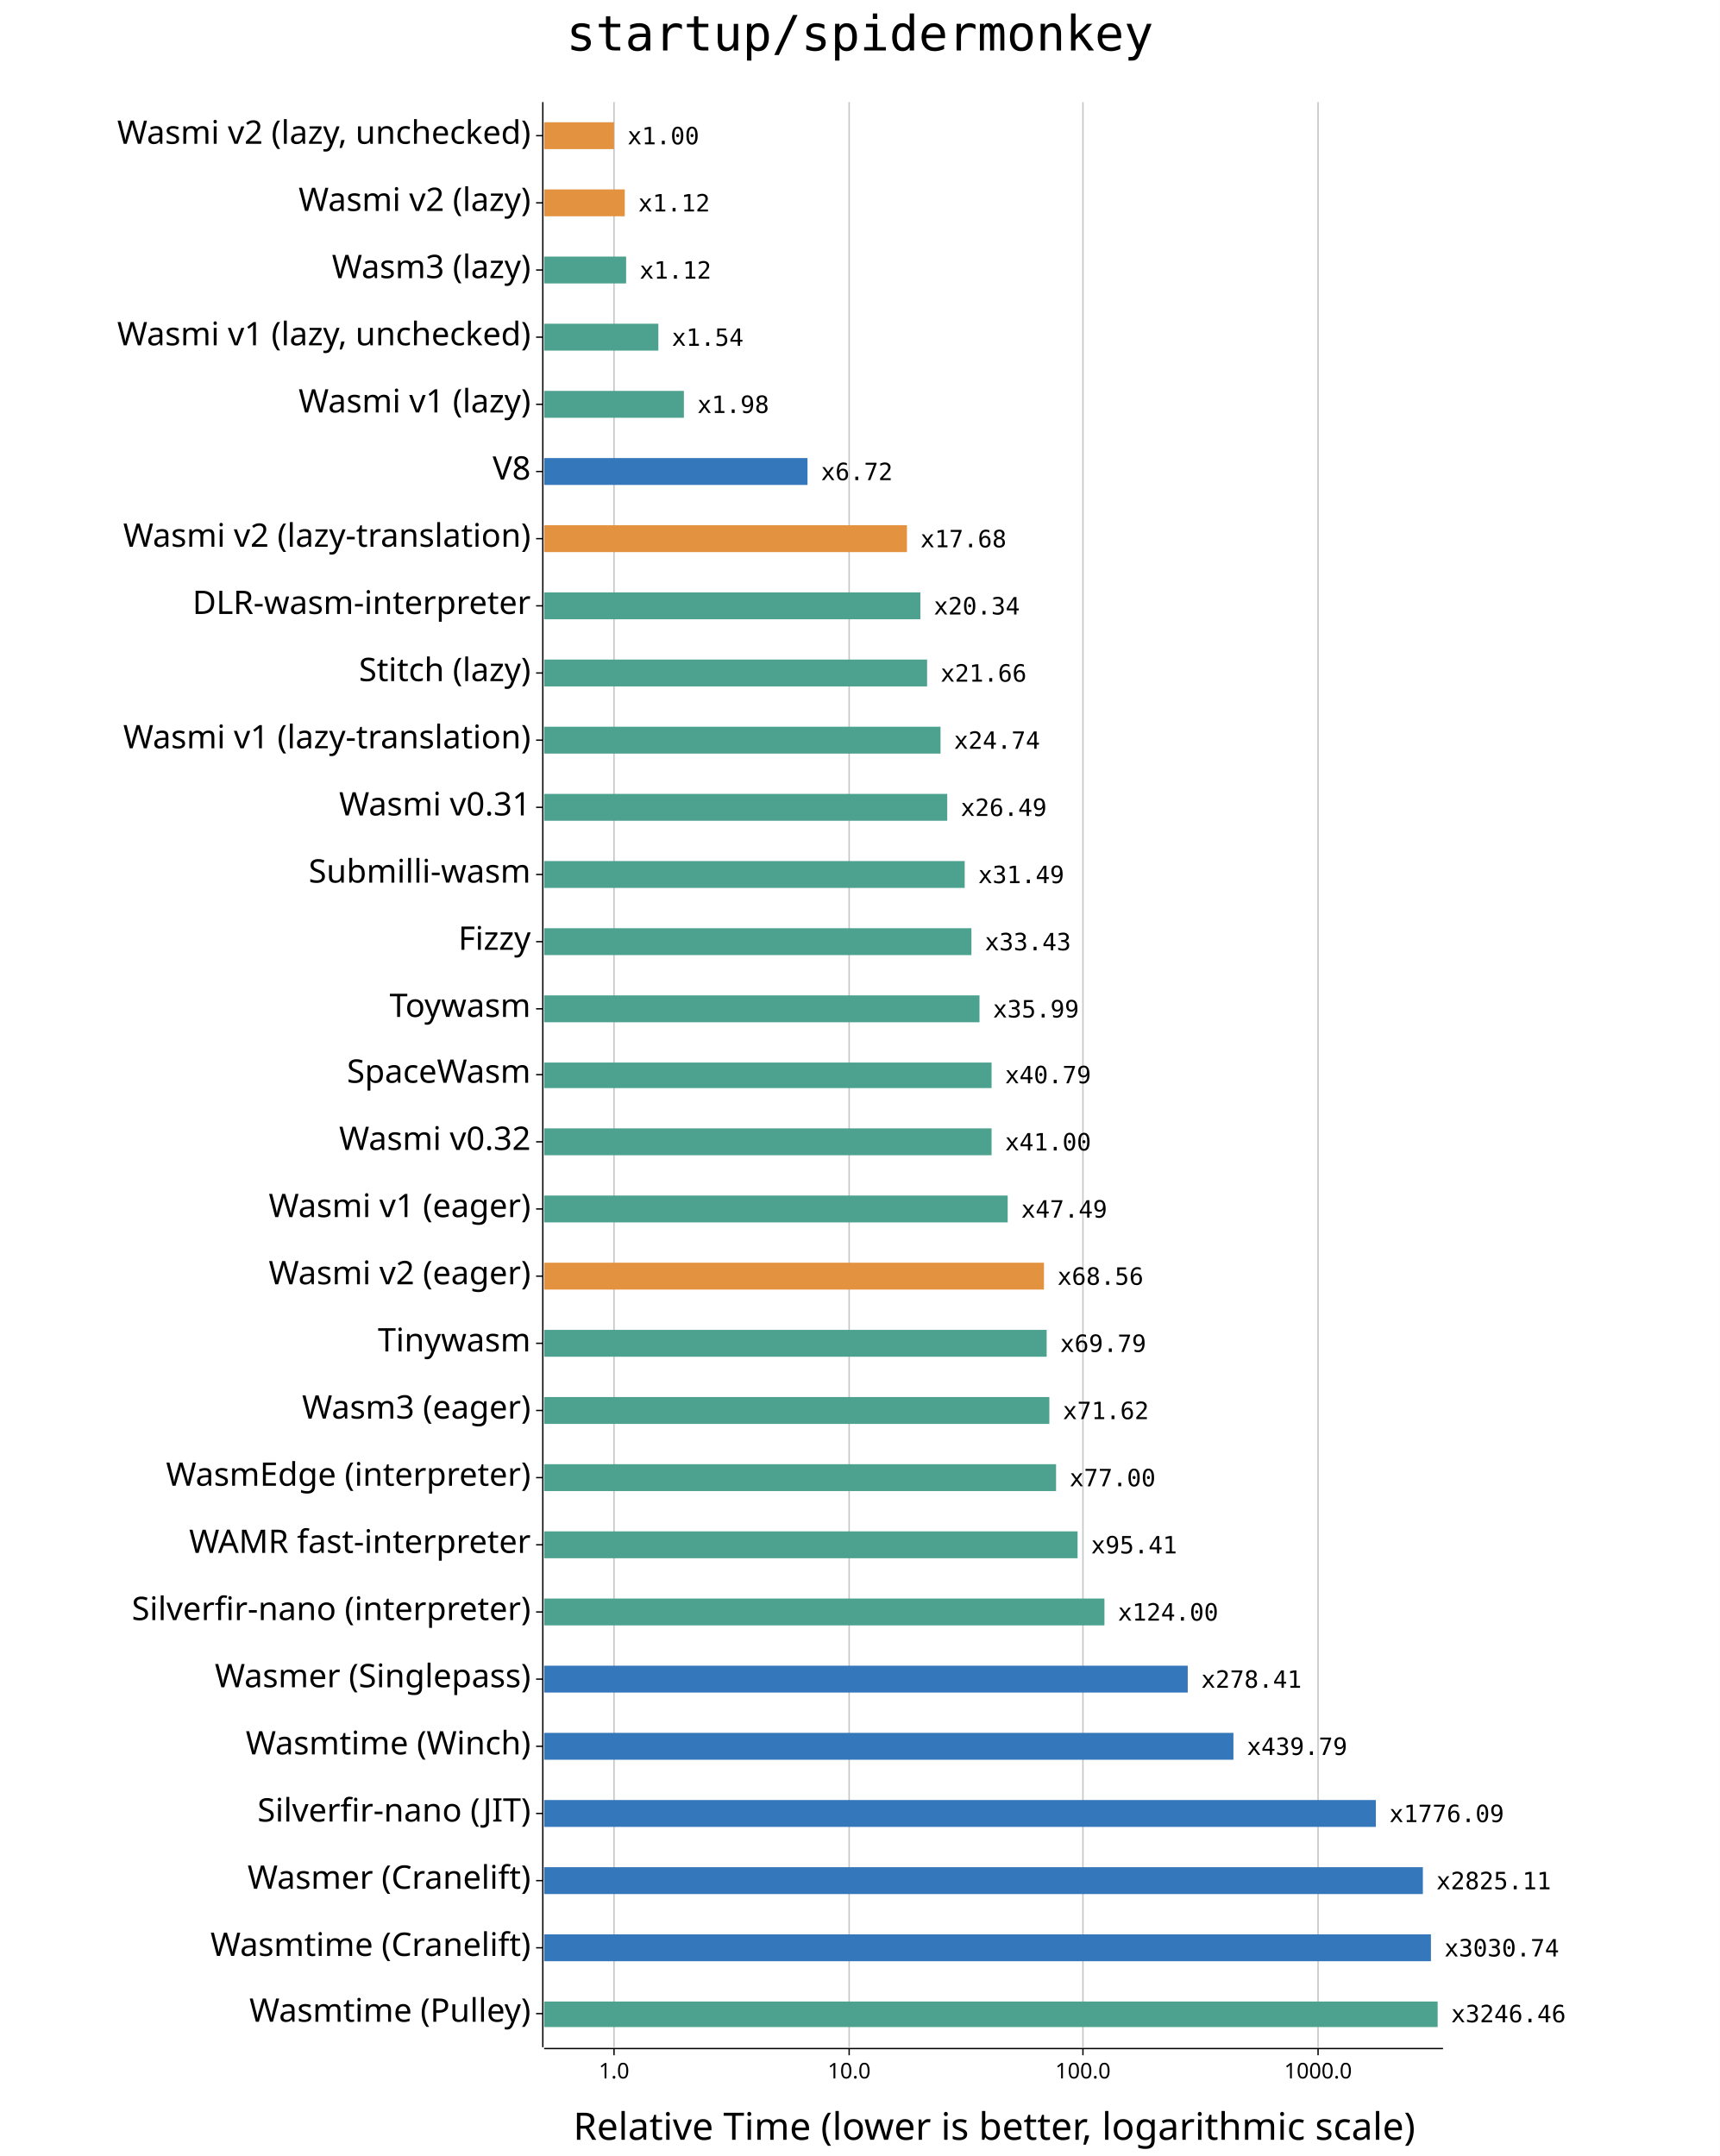
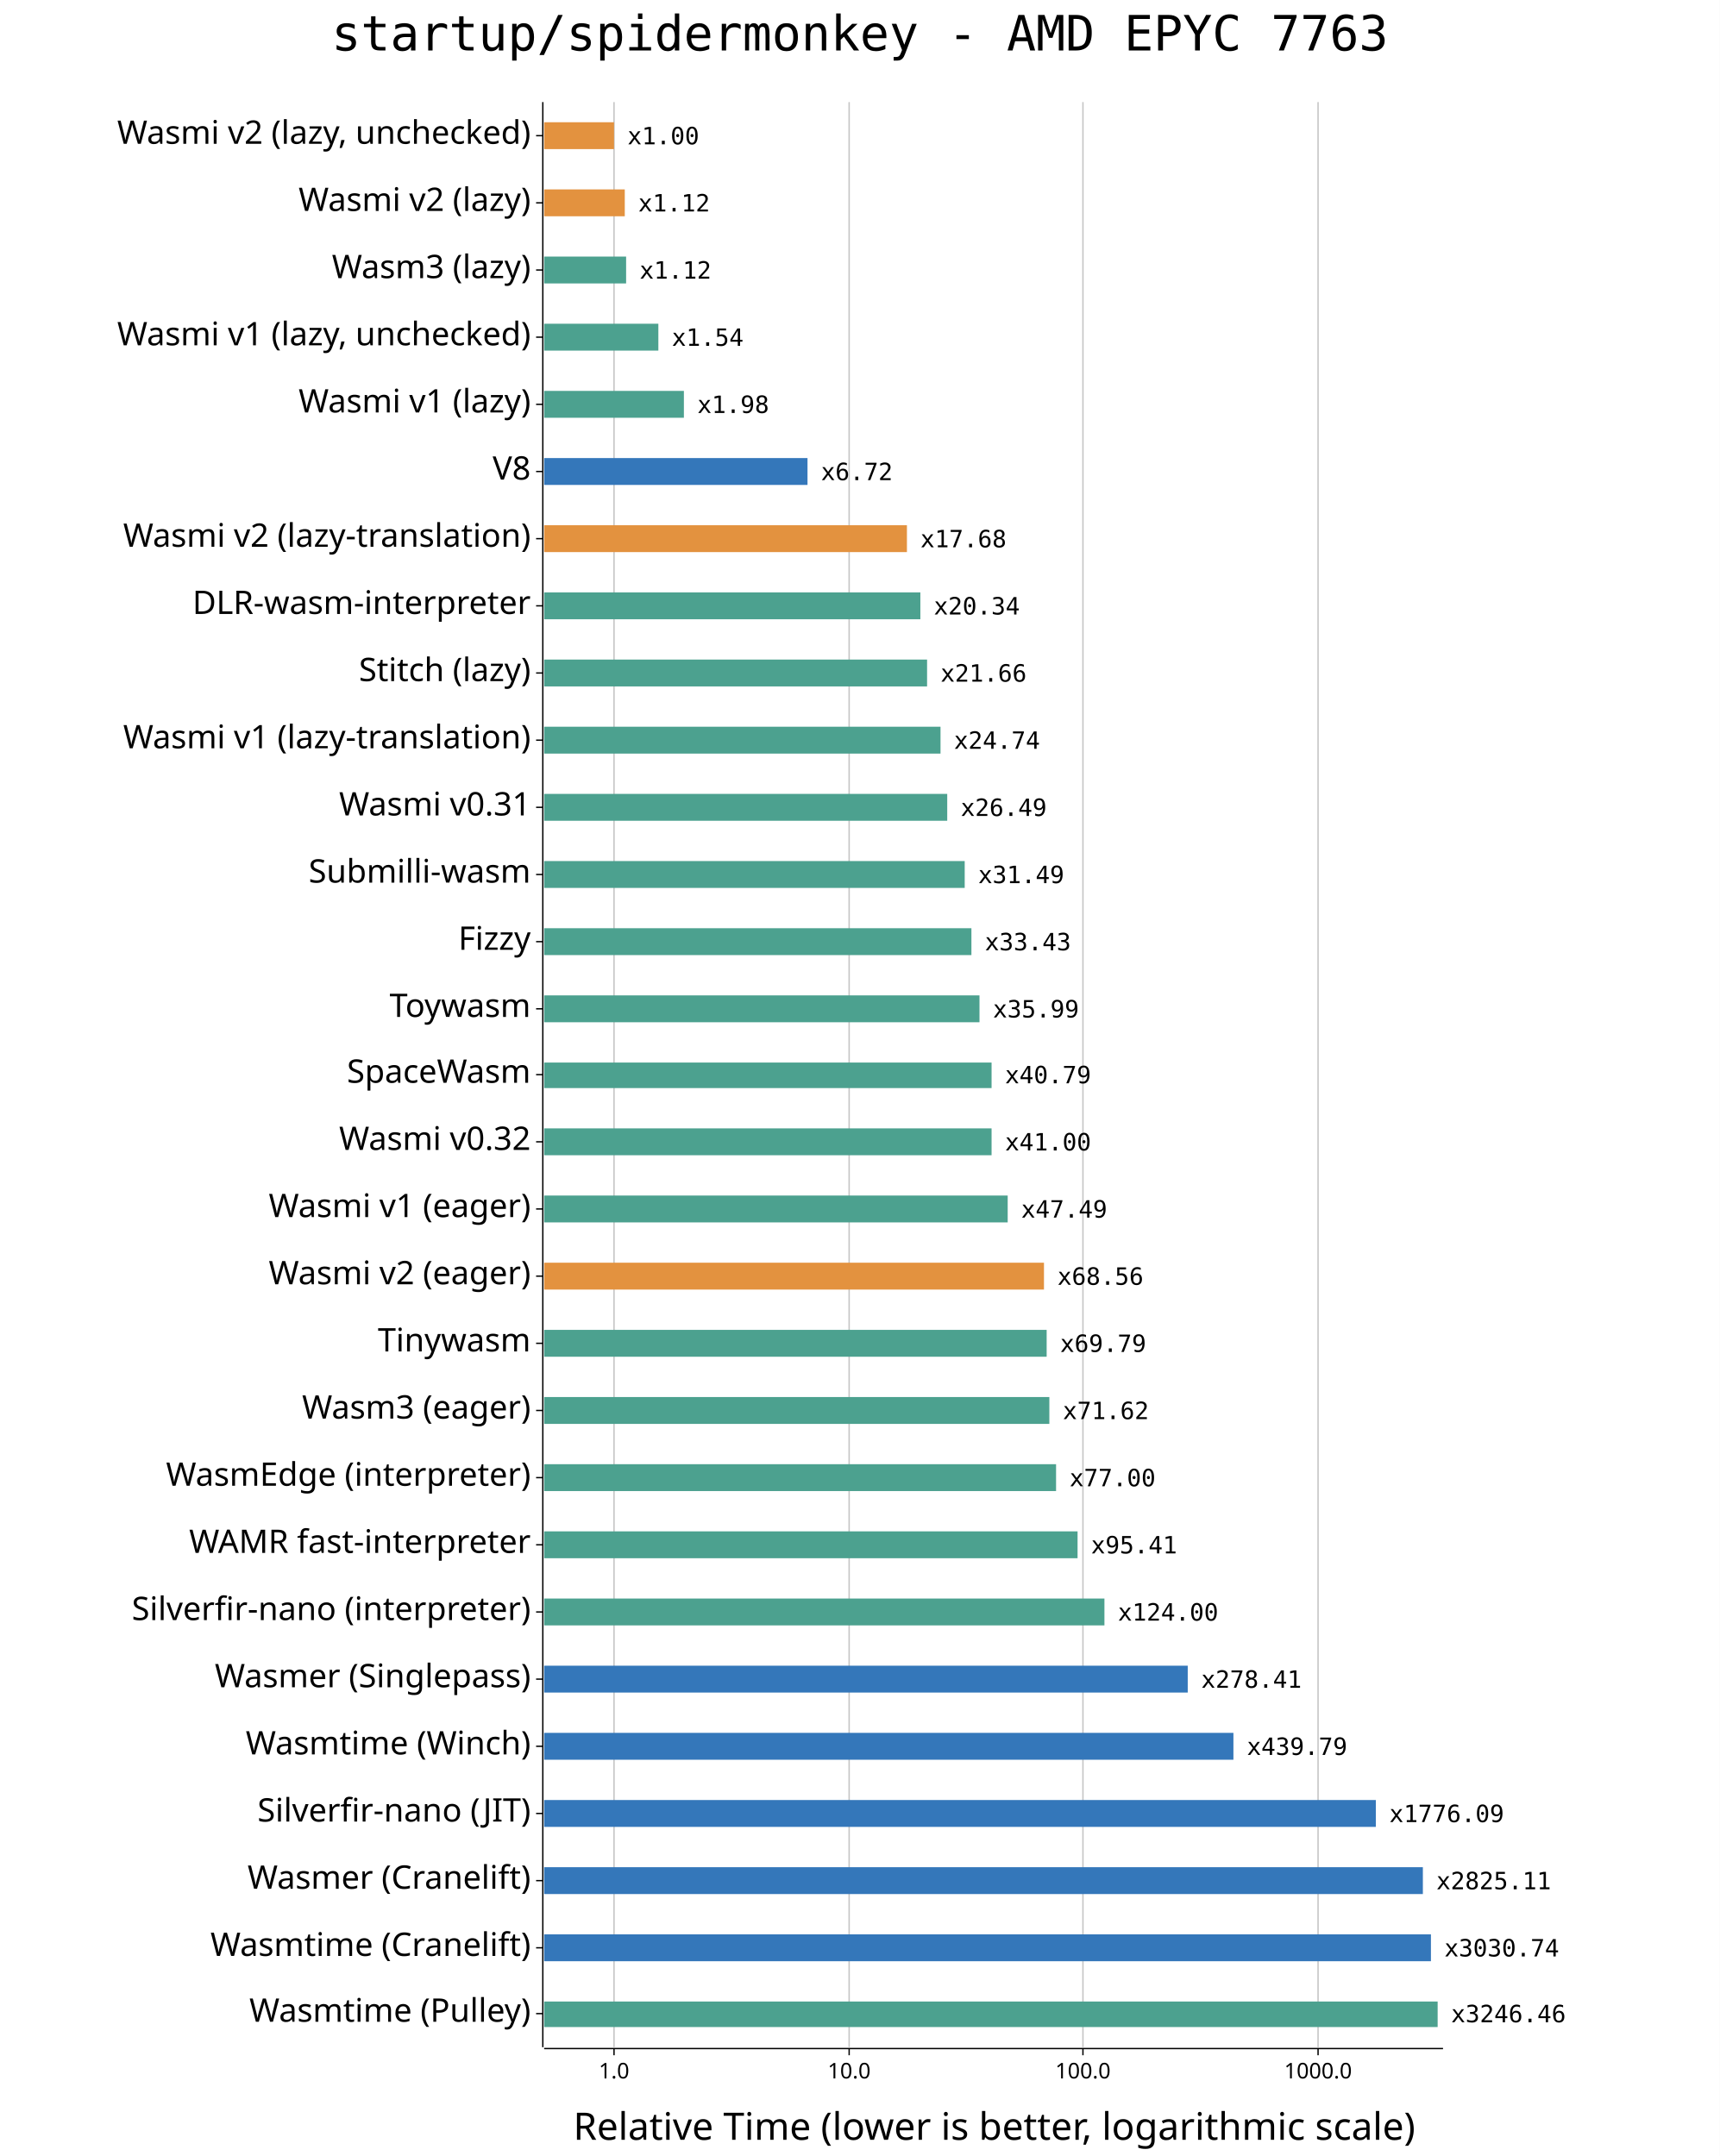
<svg xmlns="http://www.w3.org/2000/svg" width="1280" height="1605" viewBox="0 0 1280 1605">
  <rect x="0" y="0" width="1280" height="1605" opacity="1" fill="#FFFFFF" stroke="none" />
  <text x="640" y="10" dy="0.76em" text-anchor="middle" font-family="monospace" font-size="36.29" opacity="1" fill="#000000">
- startup/spidermonkey
+ startup/spidermonkey - AMD EPYC 7763
</text>
  <line opacity="0.1" stroke="#000000" stroke-width="1" x1="457" y1="1524" x2="457" y2="76" />
  <line opacity="0.1" stroke="#000000" stroke-width="1" x1="632" y1="1524" x2="632" y2="76" />
  <line opacity="0.1" stroke="#000000" stroke-width="1" x1="806" y1="1524" x2="806" y2="76" />
  <line opacity="0.1" stroke="#000000" stroke-width="1" x1="981" y1="1524" x2="981" y2="76" />
  <text x="5" y="800" dy="0.76em" text-anchor="middle" font-family="sans-serif" font-size="28.226" opacity="1" fill="#000000" transform="rotate(270, 5, 800)">

</text>
  <text x="740" y="1600" dy="-0.5ex" text-anchor="middle" font-family="sans-serif" font-size="28.226" opacity="1" fill="#000000">
Relative Time (lower is better, logarithmic scale)
</text>
  <line opacity="0.15" stroke="#000000" stroke-width="1" x1="457" y1="1524" x2="457" y2="76" />
  <line opacity="0.15" stroke="#000000" stroke-width="1" x1="632" y1="1524" x2="632" y2="76" />
  <line opacity="0.15" stroke="#000000" stroke-width="1" x1="806" y1="1524" x2="806" y2="76" />
  <line opacity="0.15" stroke="#000000" stroke-width="1" x1="981" y1="1524" x2="981" y2="76" />
  <polyline fill="none" opacity="1" stroke="#000000" stroke-width="1" points="404,76 404,1524 " />
  <text x="395" y="1499" dy="0.5ex" text-anchor="end" font-family="sans-serif" font-size="24.194" opacity="1" fill="#000000">
Wasmtime (Pulley)
</text>
  <polyline fill="none" opacity="1" stroke="#000000" stroke-width="1" points="399,1499 404,1499 " />
  <text x="395" y="1450" dy="0.5ex" text-anchor="end" font-family="sans-serif" font-size="24.194" opacity="1" fill="#000000">
Wasmtime (Cranelift)
</text>
  <polyline fill="none" opacity="1" stroke="#000000" stroke-width="1" points="399,1450 404,1450 " />
  <text x="395" y="1400" dy="0.5ex" text-anchor="end" font-family="sans-serif" font-size="24.194" opacity="1" fill="#000000">
Wasmer (Cranelift)
</text>
  <polyline fill="none" opacity="1" stroke="#000000" stroke-width="1" points="399,1400 404,1400 " />
  <text x="395" y="1350" dy="0.5ex" text-anchor="end" font-family="sans-serif" font-size="24.194" opacity="1" fill="#000000">
Silverfir-nano (JIT)
</text>
  <polyline fill="none" opacity="1" stroke="#000000" stroke-width="1" points="399,1350 404,1350 " />
  <text x="395" y="1300" dy="0.5ex" text-anchor="end" font-family="sans-serif" font-size="24.194" opacity="1" fill="#000000">
Wasmtime (Winch)
</text>
  <polyline fill="none" opacity="1" stroke="#000000" stroke-width="1" points="399,1300 404,1300 " />
  <text x="395" y="1250" dy="0.5ex" text-anchor="end" font-family="sans-serif" font-size="24.194" opacity="1" fill="#000000">
Wasmer (Singlepass)
</text>
  <polyline fill="none" opacity="1" stroke="#000000" stroke-width="1" points="399,1250 404,1250 " />
  <text x="395" y="1200" dy="0.5ex" text-anchor="end" font-family="sans-serif" font-size="24.194" opacity="1" fill="#000000">
Silverfir-nano (interpreter)
</text>
  <polyline fill="none" opacity="1" stroke="#000000" stroke-width="1" points="399,1200 404,1200 " />
  <text x="395" y="1150" dy="0.5ex" text-anchor="end" font-family="sans-serif" font-size="24.194" opacity="1" fill="#000000">
WAMR fast-interpreter
</text>
  <polyline fill="none" opacity="1" stroke="#000000" stroke-width="1" points="399,1150 404,1150 " />
  <text x="395" y="1100" dy="0.5ex" text-anchor="end" font-family="sans-serif" font-size="24.194" opacity="1" fill="#000000">
WasmEdge (interpreter)
</text>
  <polyline fill="none" opacity="1" stroke="#000000" stroke-width="1" points="399,1100 404,1100 " />
  <text x="395" y="1050" dy="0.5ex" text-anchor="end" font-family="sans-serif" font-size="24.194" opacity="1" fill="#000000">
Wasm3 (eager)
</text>
  <polyline fill="none" opacity="1" stroke="#000000" stroke-width="1" points="399,1050 404,1050 " />
  <text x="395" y="1000" dy="0.5ex" text-anchor="end" font-family="sans-serif" font-size="24.194" opacity="1" fill="#000000">
Tinywasm
</text>
  <polyline fill="none" opacity="1" stroke="#000000" stroke-width="1" points="399,1000 404,1000 " />
  <text x="395" y="950" dy="0.5ex" text-anchor="end" font-family="sans-serif" font-size="24.194" opacity="1" fill="#000000">
Wasmi v2 (eager)
</text>
  <polyline fill="none" opacity="1" stroke="#000000" stroke-width="1" points="399,950 404,950 " />
  <text x="395" y="900" dy="0.5ex" text-anchor="end" font-family="sans-serif" font-size="24.194" opacity="1" fill="#000000">
Wasmi v1 (eager)
</text>
  <polyline fill="none" opacity="1" stroke="#000000" stroke-width="1" points="399,900 404,900 " />
  <text x="395" y="850" dy="0.5ex" text-anchor="end" font-family="sans-serif" font-size="24.194" opacity="1" fill="#000000">
Wasmi v0.32
</text>
  <polyline fill="none" opacity="1" stroke="#000000" stroke-width="1" points="399,850 404,850 " />
  <text x="395" y="800" dy="0.5ex" text-anchor="end" font-family="sans-serif" font-size="24.194" opacity="1" fill="#000000">
SpaceWasm
</text>
  <polyline fill="none" opacity="1" stroke="#000000" stroke-width="1" points="399,800 404,800 " />
  <text x="395" y="751" dy="0.5ex" text-anchor="end" font-family="sans-serif" font-size="24.194" opacity="1" fill="#000000">
Toywasm
</text>
  <polyline fill="none" opacity="1" stroke="#000000" stroke-width="1" points="399,751 404,751 " />
  <text x="395" y="701" dy="0.5ex" text-anchor="end" font-family="sans-serif" font-size="24.194" opacity="1" fill="#000000">
Fizzy
</text>
  <polyline fill="none" opacity="1" stroke="#000000" stroke-width="1" points="399,701 404,701 " />
  <text x="395" y="651" dy="0.5ex" text-anchor="end" font-family="sans-serif" font-size="24.194" opacity="1" fill="#000000">
Submilli-wasm
</text>
  <polyline fill="none" opacity="1" stroke="#000000" stroke-width="1" points="399,651 404,651 " />
  <text x="395" y="601" dy="0.5ex" text-anchor="end" font-family="sans-serif" font-size="24.194" opacity="1" fill="#000000">
Wasmi v0.31
</text>
  <polyline fill="none" opacity="1" stroke="#000000" stroke-width="1" points="399,601 404,601 " />
  <text x="395" y="551" dy="0.5ex" text-anchor="end" font-family="sans-serif" font-size="24.194" opacity="1" fill="#000000">
Wasmi v1 (lazy-translation)
</text>
  <polyline fill="none" opacity="1" stroke="#000000" stroke-width="1" points="399,551 404,551 " />
  <text x="395" y="501" dy="0.5ex" text-anchor="end" font-family="sans-serif" font-size="24.194" opacity="1" fill="#000000">
Stitch (lazy)
</text>
  <polyline fill="none" opacity="1" stroke="#000000" stroke-width="1" points="399,501 404,501 " />
  <text x="395" y="451" dy="0.5ex" text-anchor="end" font-family="sans-serif" font-size="24.194" opacity="1" fill="#000000">
DLR-wasm-interpreter
</text>
  <polyline fill="none" opacity="1" stroke="#000000" stroke-width="1" points="399,451 404,451 " />
  <text x="395" y="401" dy="0.5ex" text-anchor="end" font-family="sans-serif" font-size="24.194" opacity="1" fill="#000000">
Wasmi v2 (lazy-translation)
</text>
  <polyline fill="none" opacity="1" stroke="#000000" stroke-width="1" points="399,401 404,401 " />
  <text x="395" y="351" dy="0.5ex" text-anchor="end" font-family="sans-serif" font-size="24.194" opacity="1" fill="#000000">
V8
</text>
  <polyline fill="none" opacity="1" stroke="#000000" stroke-width="1" points="399,351 404,351 " />
  <text x="395" y="301" dy="0.5ex" text-anchor="end" font-family="sans-serif" font-size="24.194" opacity="1" fill="#000000">
Wasmi v1 (lazy)
</text>
  <polyline fill="none" opacity="1" stroke="#000000" stroke-width="1" points="399,301 404,301 " />
  <text x="395" y="251" dy="0.5ex" text-anchor="end" font-family="sans-serif" font-size="24.194" opacity="1" fill="#000000">
Wasmi v1 (lazy, unchecked)
</text>
  <polyline fill="none" opacity="1" stroke="#000000" stroke-width="1" points="399,251 404,251 " />
  <text x="395" y="201" dy="0.5ex" text-anchor="end" font-family="sans-serif" font-size="24.194" opacity="1" fill="#000000">
Wasm3 (lazy)
</text>
  <polyline fill="none" opacity="1" stroke="#000000" stroke-width="1" points="399,201 404,201 " />
  <text x="395" y="151" dy="0.5ex" text-anchor="end" font-family="sans-serif" font-size="24.194" opacity="1" fill="#000000">
Wasmi v2 (lazy)
</text>
  <polyline fill="none" opacity="1" stroke="#000000" stroke-width="1" points="399,151 404,151 " />
  <text x="395" y="101" dy="0.5ex" text-anchor="end" font-family="sans-serif" font-size="24.194" opacity="1" fill="#000000">
Wasmi v2 (lazy, unchecked)
</text>
  <polyline fill="none" opacity="1" stroke="#000000" stroke-width="1" points="399,101 404,101 " />
  <polyline fill="none" opacity="1" stroke="#000000" stroke-width="1" points="405,1525 1074,1525 " />
  <text x="457" y="1535" dy="0.76em" text-anchor="middle" font-family="sans-serif" font-size="16.129" opacity="1" fill="#000000">
1.0
</text>
  <polyline fill="none" opacity="1" stroke="#000000" stroke-width="1" points="457,1525 457,1530 " />
  <text x="632" y="1535" dy="0.76em" text-anchor="middle" font-family="sans-serif" font-size="16.129" opacity="1" fill="#000000">
10.0
</text>
  <polyline fill="none" opacity="1" stroke="#000000" stroke-width="1" points="632,1525 632,1530 " />
  <text x="806" y="1535" dy="0.76em" text-anchor="middle" font-family="sans-serif" font-size="16.129" opacity="1" fill="#000000">
100.0
</text>
  <polyline fill="none" opacity="1" stroke="#000000" stroke-width="1" points="806,1525 806,1530 " />
  <text x="981" y="1535" dy="0.76em" text-anchor="middle" font-family="sans-serif" font-size="16.129" opacity="1" fill="#000000">
1000.0
</text>
  <polyline fill="none" opacity="1" stroke="#000000" stroke-width="1" points="981,1525 981,1530 " />
+   <rect x="405" y="1390" width="654" height="20" opacity="1" fill="#3477BA" stroke="none" />
+   <rect x="405" y="141" width="60" height="20" opacity="1" fill="#E3923F" stroke="none" />
+   <rect x="405" y="940" width="372" height="20" opacity="1" fill="#E3923F" stroke="none" />
+   <rect x="405" y="741" width="324" height="20" opacity="1" fill="#4CA18F" stroke="none" />
+   <rect x="405" y="341" width="196" height="20" opacity="1" fill="#3477BA" stroke="none" />
+   <rect x="405" y="241" width="85" height="20" opacity="1" fill="#4CA18F" stroke="none" />
+   <rect x="405" y="191" width="61" height="20" opacity="1" fill="#4CA18F" stroke="none" />
+   <rect x="405" y="491" width="285" height="20" opacity="1" fill="#4CA18F" stroke="none" />
+   <rect x="405" y="1140" width="397" height="20" opacity="1" fill="#4CA18F" stroke="none" />
+   <rect x="405" y="391" width="270" height="20" opacity="1" fill="#E3923F" stroke="none" />
  <rect x="405" y="591" width="300" height="20" opacity="1" fill="#4CA18F" stroke="none" />
+   <rect x="405" y="1490" width="665" height="19" opacity="1" fill="#4CA18F" stroke="none" />
+   <rect x="405" y="441" width="280" height="20" opacity="1" fill="#4CA18F" stroke="none" />
+   <rect x="405" y="691" width="318" height="20" opacity="1" fill="#4CA18F" stroke="none" />
+   <rect x="405" y="1440" width="660" height="20" opacity="1" fill="#3477BA" stroke="none" />
+   <rect x="405" y="641" width="313" height="20" opacity="1" fill="#4CA18F" stroke="none" />
+   <rect x="405" y="91" width="52" height="20" opacity="1" fill="#E3923F" stroke="none" />
+   <rect x="405" y="1040" width="376" height="20" opacity="1" fill="#4CA18F" stroke="none" />
+   <rect x="405" y="890" width="345" height="20" opacity="1" fill="#4CA18F" stroke="none" />
+   <rect x="405" y="541" width="295" height="20" opacity="1" fill="#4CA18F" stroke="none" />
+   <rect x="405" y="791" width="333" height="19" opacity="1" fill="#4CA18F" stroke="none" />
+   <rect x="405" y="1290" width="513" height="20" opacity="1" fill="#3477BA" stroke="none" />
+   <rect x="405" y="291" width="104" height="20" opacity="1" fill="#4CA18F" stroke="none" />
+   <rect x="405" y="840" width="333" height="20" opacity="1" fill="#4CA18F" stroke="none" />
+   <rect x="405" y="990" width="374" height="20" opacity="1" fill="#4CA18F" stroke="none" />
  <rect x="405" y="1340" width="619" height="20" opacity="1" fill="#3477BA" stroke="none" />
+   <rect x="405" y="1190" width="417" height="20" opacity="1" fill="#4CA18F" stroke="none" />
  <rect x="405" y="1090" width="381" height="20" opacity="1" fill="#4CA18F" stroke="none" />
-   <rect x="405" y="1290" width="513" height="20" opacity="1" fill="#3477BA" stroke="none" />
-   <rect x="405" y="990" width="374" height="20" opacity="1" fill="#4CA18F" stroke="none" />
-   <rect x="405" y="840" width="333" height="20" opacity="1" fill="#4CA18F" stroke="none" />
-   <rect x="405" y="191" width="61" height="20" opacity="1" fill="#4CA18F" stroke="none" />
-   <rect x="405" y="141" width="60" height="20" opacity="1" fill="#E3923F" stroke="none" />
-   <rect x="405" y="291" width="104" height="20" opacity="1" fill="#4CA18F" stroke="none" />
  <rect x="405" y="1240" width="479" height="20" opacity="1" fill="#3477BA" stroke="none" />
-   <rect x="405" y="241" width="85" height="20" opacity="1" fill="#4CA18F" stroke="none" />
-   <rect x="405" y="1140" width="397" height="20" opacity="1" fill="#4CA18F" stroke="none" />
-   <rect x="405" y="491" width="285" height="20" opacity="1" fill="#4CA18F" stroke="none" />
-   <rect x="405" y="1440" width="660" height="20" opacity="1" fill="#3477BA" stroke="none" />
-   <rect x="405" y="91" width="52" height="20" opacity="1" fill="#E3923F" stroke="none" />
-   <rect x="405" y="641" width="313" height="20" opacity="1" fill="#4CA18F" stroke="none" />
-   <rect x="405" y="1190" width="417" height="20" opacity="1" fill="#4CA18F" stroke="none" />
-   <rect x="405" y="391" width="270" height="20" opacity="1" fill="#E3923F" stroke="none" />
-   <rect x="405" y="1390" width="654" height="20" opacity="1" fill="#3477BA" stroke="none" />
-   <rect x="405" y="741" width="324" height="20" opacity="1" fill="#4CA18F" stroke="none" />
-   <rect x="405" y="541" width="295" height="20" opacity="1" fill="#4CA18F" stroke="none" />
-   <rect x="405" y="691" width="318" height="20" opacity="1" fill="#4CA18F" stroke="none" />
-   <rect x="405" y="791" width="333" height="19" opacity="1" fill="#4CA18F" stroke="none" />
-   <rect x="405" y="441" width="280" height="20" opacity="1" fill="#4CA18F" stroke="none" />
-   <rect x="405" y="1040" width="376" height="20" opacity="1" fill="#4CA18F" stroke="none" />
-   <rect x="405" y="341" width="196" height="20" opacity="1" fill="#3477BA" stroke="none" />
-   <rect x="405" y="1490" width="665" height="19" opacity="1" fill="#4CA18F" stroke="none" />
-   <rect x="405" y="940" width="372" height="20" opacity="1" fill="#E3923F" stroke="none" />
-   <rect x="405" y="890" width="345" height="20" opacity="1" fill="#4CA18F" stroke="none" />
  <text x="1080" y="1501" dy="0.5ex" text-anchor="start" font-family="monospace" font-size="17.742" opacity="1" fill="#000000">
x3246.46
</text>
  <text x="1075" y="1452" dy="0.5ex" text-anchor="start" font-family="monospace" font-size="17.742" opacity="1" fill="#000000">
x3030.74
</text>
  <text x="1069" y="1402" dy="0.5ex" text-anchor="start" font-family="monospace" font-size="17.742" opacity="1" fill="#000000">
x2825.11
</text>
  <text x="1034" y="1352" dy="0.5ex" text-anchor="start" font-family="monospace" font-size="17.742" opacity="1" fill="#000000">
x1776.09
</text>
  <text x="928" y="1302" dy="0.5ex" text-anchor="start" font-family="monospace" font-size="17.742" opacity="1" fill="#000000">
x439.79
</text>
  <text x="894" y="1252" dy="0.5ex" text-anchor="start" font-family="monospace" font-size="17.742" opacity="1" fill="#000000">
x278.41
</text>
  <text x="832" y="1202" dy="0.5ex" text-anchor="start" font-family="monospace" font-size="17.742" opacity="1" fill="#000000">
x124.00
</text>
  <text x="812" y="1152" dy="0.5ex" text-anchor="start" font-family="monospace" font-size="17.742" opacity="1" fill="#000000">
x95.41
</text>
  <text x="796" y="1102" dy="0.5ex" text-anchor="start" font-family="monospace" font-size="17.742" opacity="1" fill="#000000">
x77.00
</text>
  <text x="791" y="1052" dy="0.5ex" text-anchor="start" font-family="monospace" font-size="17.742" opacity="1" fill="#000000">
x71.62
</text>
  <text x="789" y="1002" dy="0.5ex" text-anchor="start" font-family="monospace" font-size="17.742" opacity="1" fill="#000000">
x69.79
</text>
  <text x="787" y="952" dy="0.5ex" text-anchor="start" font-family="monospace" font-size="17.742" opacity="1" fill="#000000">
x68.56
</text>
  <text x="760" y="902" dy="0.5ex" text-anchor="start" font-family="monospace" font-size="17.742" opacity="1" fill="#000000">
x47.49
</text>
  <text x="748" y="852" dy="0.5ex" text-anchor="start" font-family="monospace" font-size="17.742" opacity="1" fill="#000000">
x41.00
</text>
  <text x="748" y="802" dy="0.5ex" text-anchor="start" font-family="monospace" font-size="17.742" opacity="1" fill="#000000">
x40.79
</text>
  <text x="739" y="753" dy="0.5ex" text-anchor="start" font-family="monospace" font-size="17.742" opacity="1" fill="#000000">
x35.99
</text>
  <text x="733" y="703" dy="0.5ex" text-anchor="start" font-family="monospace" font-size="17.742" opacity="1" fill="#000000">
x33.43
</text>
  <text x="728" y="653" dy="0.5ex" text-anchor="start" font-family="monospace" font-size="17.742" opacity="1" fill="#000000">
x31.49
</text>
  <text x="715" y="603" dy="0.5ex" text-anchor="start" font-family="monospace" font-size="17.742" opacity="1" fill="#000000">
x26.49
</text>
  <text x="710" y="553" dy="0.5ex" text-anchor="start" font-family="monospace" font-size="17.742" opacity="1" fill="#000000">
x24.74
</text>
  <text x="700" y="503" dy="0.5ex" text-anchor="start" font-family="monospace" font-size="17.742" opacity="1" fill="#000000">
x21.66
</text>
  <text x="695" y="453" dy="0.5ex" text-anchor="start" font-family="monospace" font-size="17.742" opacity="1" fill="#000000">
x20.34
</text>
  <text x="685" y="403" dy="0.5ex" text-anchor="start" font-family="monospace" font-size="17.742" opacity="1" fill="#000000">
x17.68
</text>
  <text x="611" y="353" dy="0.5ex" text-anchor="start" font-family="monospace" font-size="17.742" opacity="1" fill="#000000">
x6.72
</text>
  <text x="519" y="303" dy="0.5ex" text-anchor="start" font-family="monospace" font-size="17.742" opacity="1" fill="#000000">
x1.98
</text>
  <text x="500" y="253" dy="0.5ex" text-anchor="start" font-family="monospace" font-size="17.742" opacity="1" fill="#000000">
x1.54
</text>
  <text x="476" y="203" dy="0.5ex" text-anchor="start" font-family="monospace" font-size="17.742" opacity="1" fill="#000000">
x1.12
</text>
  <text x="475" y="153" dy="0.5ex" text-anchor="start" font-family="monospace" font-size="17.742" opacity="1" fill="#000000">
x1.12
</text>
  <text x="467" y="103" dy="0.5ex" text-anchor="start" font-family="monospace" font-size="17.742" opacity="1" fill="#000000">
x1.00
</text>
</svg>
